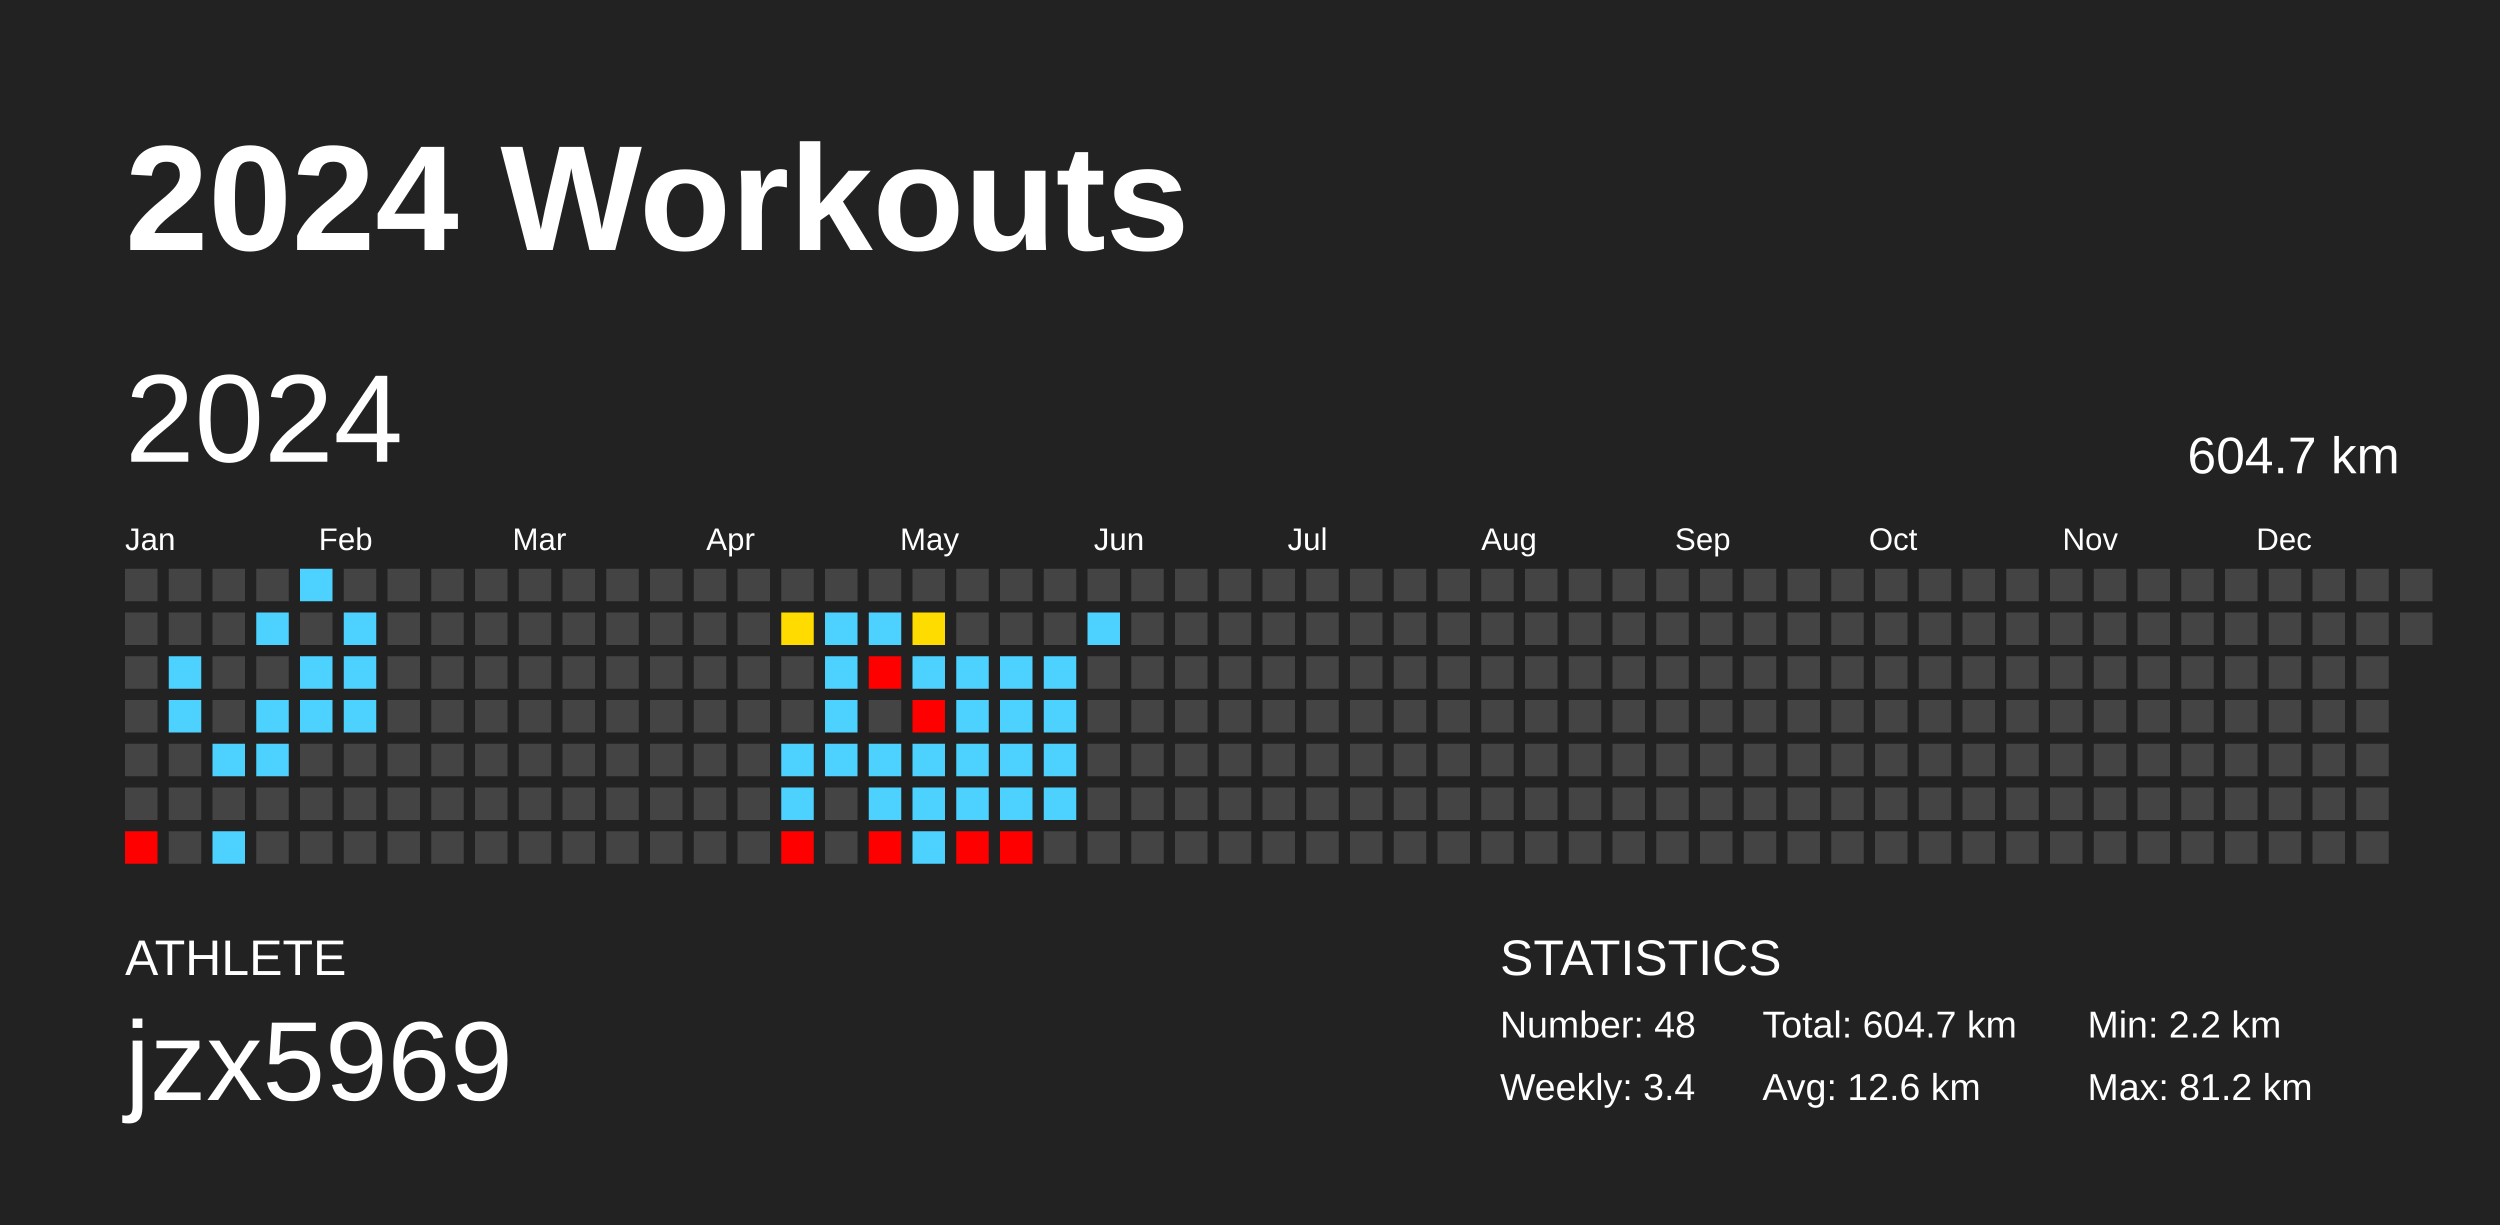
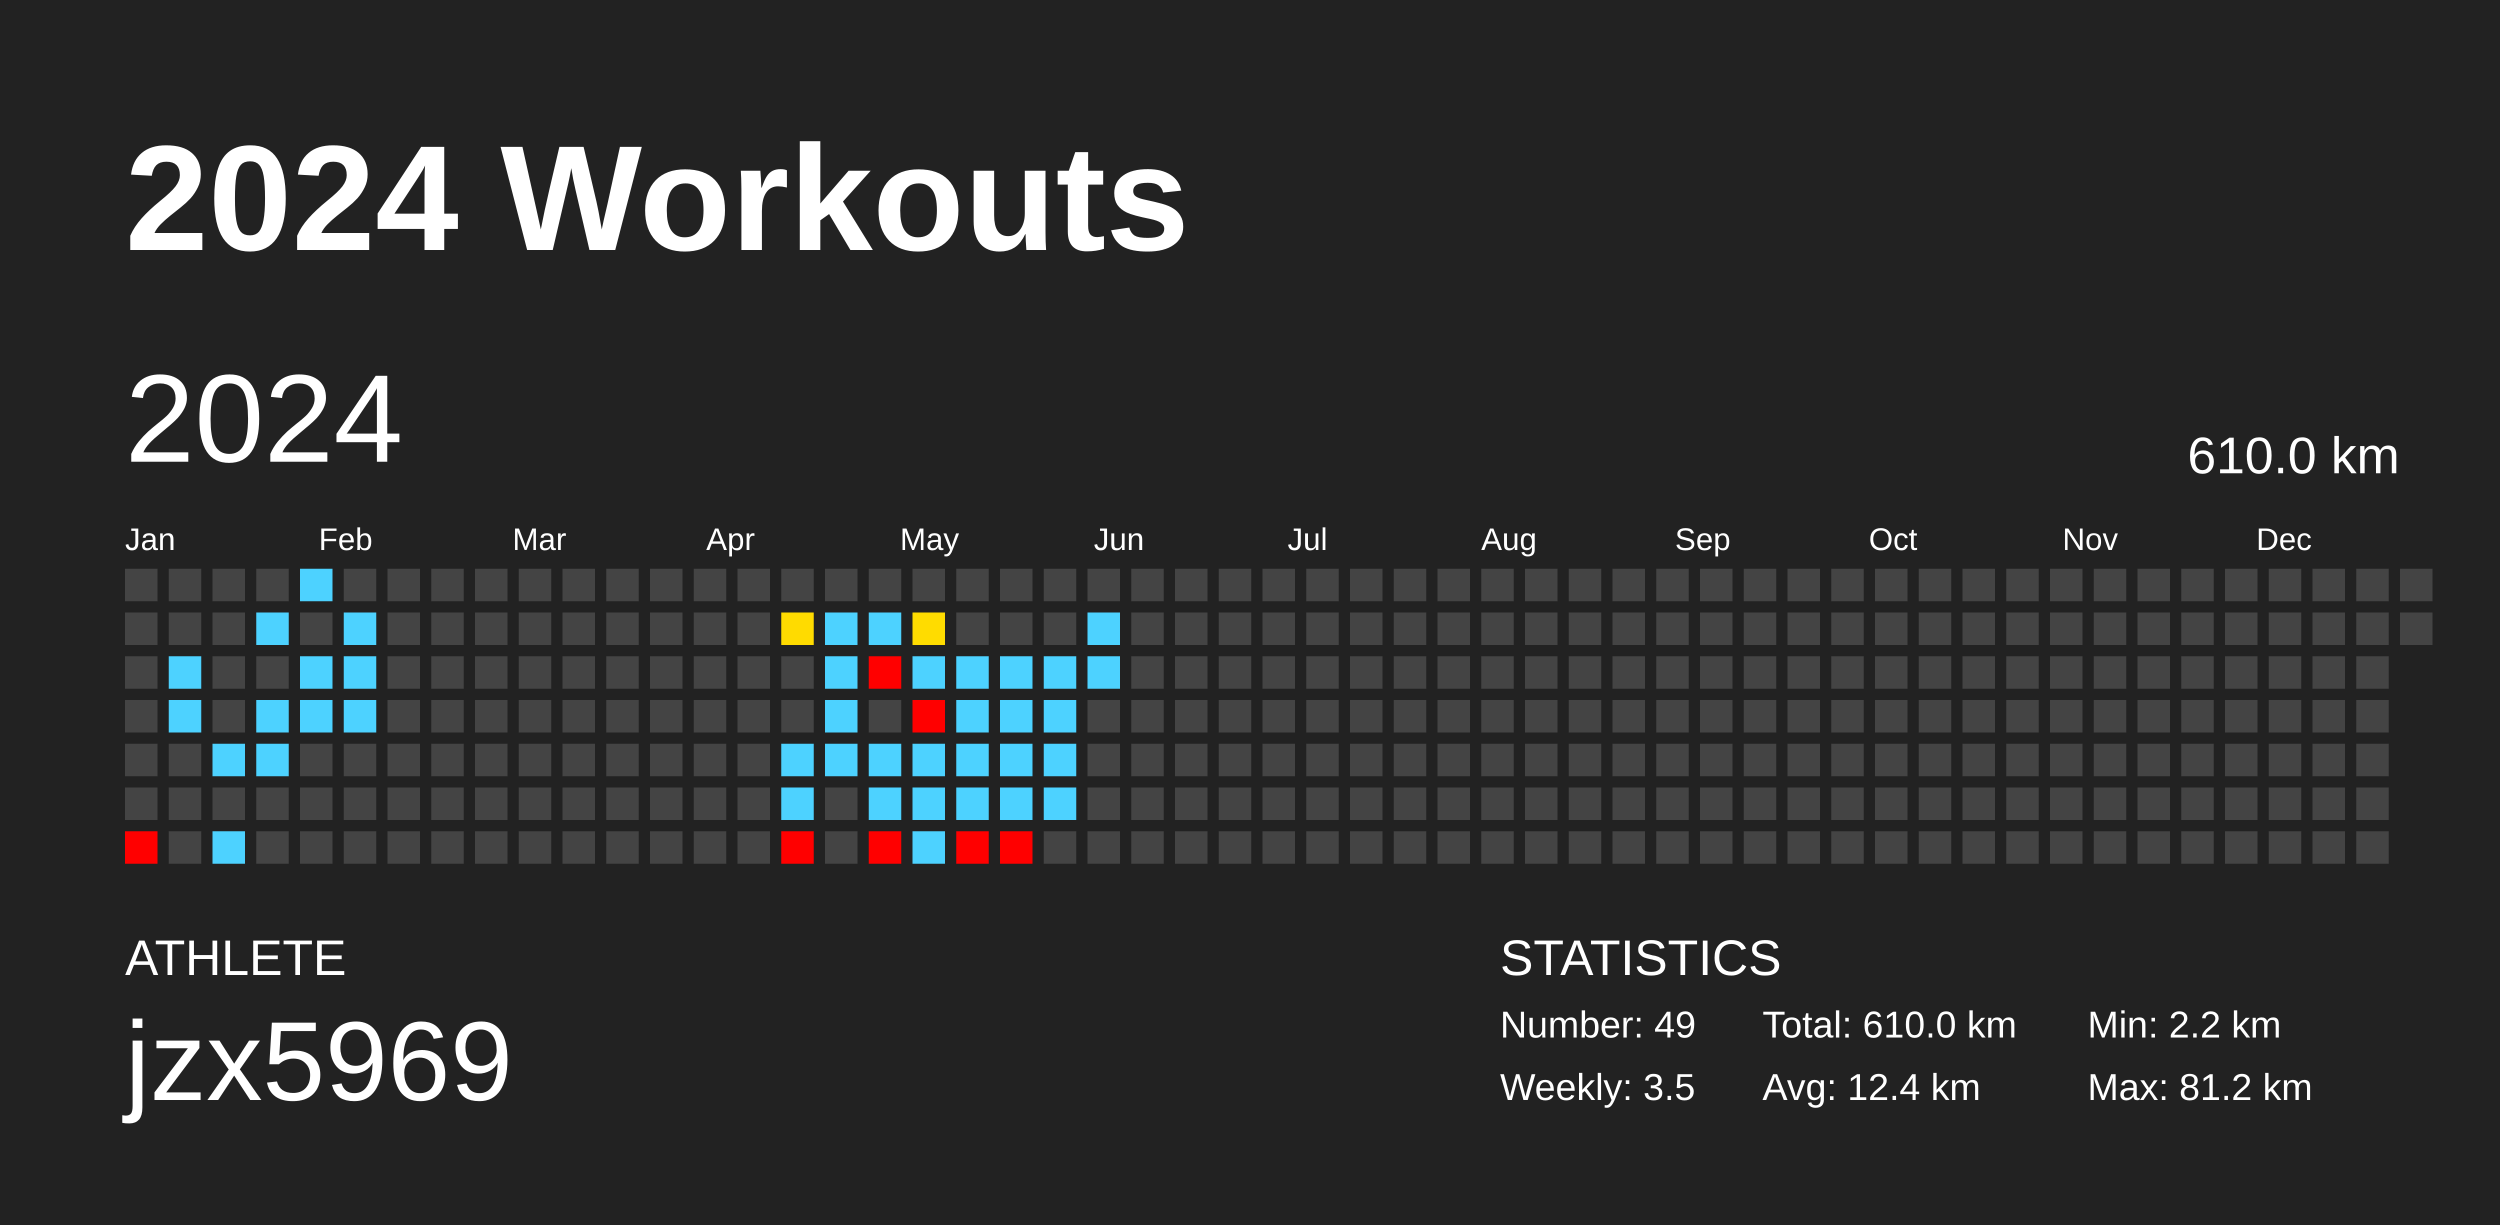
<svg xmlns="http://www.w3.org/2000/svg" baseProfile="full" height="98mm" version="1.1" viewBox="0,0,200,98" width="200mm">
  <defs />
  <rect fill="#222222" height="98" width="200" x="0" y="0" />
  <text fill="#FFFFFF" style="font-size:12px; font-family:Arial; font-weight:bold;" x="10" y="20">2024 Workouts</text>
  <text fill="#FFFFFF" style="font-size:4px; font-family:Arial" x="10" y="78">ATHLETE</text>
  <text fill="#FFFFFF" style="font-size:9px; font-family:Arial" x="10" y="88">jzx5969</text>
  <text fill="#FFFFFF" style="font-size:4px; font-family:Arial" x="120" y="78">STATISTICS</text>
-   <text fill="#FFFFFF" style="font-size:3px; font-family:Arial" x="120" y="83">Number: 48</text>
-   <text fill="#FFFFFF" style="font-size:3px; font-family:Arial" x="120" y="88">Weekly: 3.4</text>
-   <text fill="#FFFFFF" style="font-size:3px; font-family:Arial" x="141" y="83">Total: 604.7 km</text>
-   <text fill="#FFFFFF" style="font-size:3px; font-family:Arial" x="141" y="88">Avg: 12.6 km</text>
+   <text fill="#FFFFFF" style="font-size:3px; font-family:Arial" x="120" y="83">Number: 49</text>
+   <text fill="#FFFFFF" style="font-size:3px; font-family:Arial" x="120" y="88">Weekly: 3.5</text>
+   <text fill="#FFFFFF" style="font-size:3px; font-family:Arial" x="141" y="83">Total: 610.0 km</text>
+   <text fill="#FFFFFF" style="font-size:3px; font-family:Arial" x="141" y="88">Avg: 12.4 km</text>
  <text fill="#FFFFFF" style="font-size:3px; font-family:Arial" x="167" y="83">Min: 2.2 km</text>
  <text fill="#FFFFFF" style="font-size:3px; font-family:Arial" x="167" y="88">Max: 81.2 km</text>
  <text dominant-baseline="hanging" fill="#FFFFFF" style="font-size:10.0px; font-family:Arial;" x="10" y="30">2024</text>
-   <text dominant-baseline="hanging" fill="#FFFFFF" style="font-size:4.125px; font-family:Arial;" x="175" y="35">604.7 km</text>
+   <text dominant-baseline="hanging" fill="#FFFFFF" style="font-size:4.125px; font-family:Arial;" x="175" y="35">610.0 km</text>
  <text fill="#FFFFFF" style="font-size:2.5px; font-family:Arial" x="10.0" y="44">Jan</text>
  <text fill="#FFFFFF" style="font-size:2.5px; font-family:Arial" x="25.5" y="44">Feb</text>
  <text fill="#FFFFFF" style="font-size:2.5px; font-family:Arial" x="41.0" y="44">Mar</text>
  <text fill="#FFFFFF" style="font-size:2.5px; font-family:Arial" x="56.5" y="44">Apr</text>
  <text fill="#FFFFFF" style="font-size:2.5px; font-family:Arial" x="72.0" y="44">May</text>
  <text fill="#FFFFFF" style="font-size:2.5px; font-family:Arial" x="87.5" y="44">Jun</text>
  <text fill="#FFFFFF" style="font-size:2.5px; font-family:Arial" x="103.0" y="44">Jul</text>
  <text fill="#FFFFFF" style="font-size:2.5px; font-family:Arial" x="118.5" y="44">Aug</text>
  <text fill="#FFFFFF" style="font-size:2.5px; font-family:Arial" x="134.0" y="44">Sep</text>
  <text fill="#FFFFFF" style="font-size:2.5px; font-family:Arial" x="149.5" y="44">Oct</text>
  <text fill="#FFFFFF" style="font-size:2.5px; font-family:Arial" x="165.0" y="44">Nov</text>
  <text fill="#FFFFFF" style="font-size:2.5px; font-family:Arial" x="180.5" y="44">Dec</text>
  <rect fill="#444444" height="2.6" width="2.6" x="10.0" y="45.5" />
  <rect fill="#444444" height="2.6" width="2.6" x="10.0" y="49.0" />
  <rect fill="#444444" height="2.6" width="2.6" x="10.0" y="52.5" />
  <rect fill="#444444" height="2.6" width="2.6" x="10.0" y="56.0" />
  <rect fill="#444444" height="2.6" width="2.6" x="10.0" y="59.5" />
  <rect fill="#444444" height="2.6" width="2.6" x="10.0" y="63.0" />
  <rect fill="red" height="2.6" width="2.6" x="10.0" y="66.5" />
  <rect fill="#444444" height="2.6" width="2.6" x="13.5" y="45.5" />
  <rect fill="#444444" height="2.6" width="2.6" x="13.5" y="49.0" />
  <rect fill="#4dd2ff" height="2.6" width="2.6" x="13.5" y="52.5" />
  <rect fill="#4dd2ff" height="2.6" width="2.6" x="13.5" y="56.0" />
  <rect fill="#444444" height="2.6" width="2.6" x="13.5" y="59.5" />
  <rect fill="#444444" height="2.6" width="2.6" x="13.5" y="63.0" />
  <rect fill="#444444" height="2.6" width="2.6" x="13.5" y="66.5" />
  <rect fill="#444444" height="2.6" width="2.6" x="17.0" y="45.5" />
  <rect fill="#444444" height="2.6" width="2.6" x="17.0" y="49.0" />
  <rect fill="#444444" height="2.6" width="2.6" x="17.0" y="52.5" />
  <rect fill="#444444" height="2.6" width="2.6" x="17.0" y="56.0" />
  <rect fill="#4dd2ff" height="2.6" width="2.6" x="17.0" y="59.5" />
  <rect fill="#444444" height="2.6" width="2.6" x="17.0" y="63.0" />
  <rect fill="#4dd2ff" height="2.6" width="2.6" x="17.0" y="66.5" />
  <rect fill="#444444" height="2.6" width="2.6" x="20.5" y="45.5" />
  <rect fill="#4dd2ff" height="2.6" width="2.6" x="20.5" y="49.0" />
  <rect fill="#444444" height="2.6" width="2.6" x="20.5" y="52.5" />
  <rect fill="#4dd2ff" height="2.6" width="2.6" x="20.5" y="56.0" />
  <rect fill="#4dd2ff" height="2.6" width="2.6" x="20.5" y="59.5" />
  <rect fill="#444444" height="2.6" width="2.6" x="20.5" y="63.0" />
  <rect fill="#444444" height="2.6" width="2.6" x="20.5" y="66.5" />
  <rect fill="#4dd2ff" height="2.6" width="2.6" x="24.0" y="45.5" />
  <rect fill="#444444" height="2.6" width="2.6" x="24.0" y="49.0" />
  <rect fill="#4dd2ff" height="2.6" width="2.6" x="24.0" y="52.5" />
  <rect fill="#4dd2ff" height="2.6" width="2.6" x="24.0" y="56.0" />
  <rect fill="#444444" height="2.6" width="2.6" x="24.0" y="59.5" />
  <rect fill="#444444" height="2.6" width="2.6" x="24.0" y="63.0" />
  <rect fill="#444444" height="2.6" width="2.6" x="24.0" y="66.5" />
  <rect fill="#444444" height="2.6" width="2.6" x="27.5" y="45.5" />
  <rect fill="#4dd2ff" height="2.6" width="2.6" x="27.5" y="49.0" />
  <rect fill="#4dd2ff" height="2.6" width="2.6" x="27.5" y="52.5" />
  <rect fill="#4dd2ff" height="2.6" width="2.6" x="27.5" y="56.0" />
  <rect fill="#444444" height="2.6" width="2.6" x="27.5" y="59.5" />
  <rect fill="#444444" height="2.6" width="2.6" x="27.5" y="63.0" />
  <rect fill="#444444" height="2.6" width="2.6" x="27.5" y="66.5" />
  <rect fill="#444444" height="2.6" width="2.6" x="31.0" y="45.5" />
  <rect fill="#444444" height="2.6" width="2.6" x="31.0" y="49.0" />
  <rect fill="#444444" height="2.6" width="2.6" x="31.0" y="52.5" />
  <rect fill="#444444" height="2.6" width="2.6" x="31.0" y="56.0" />
  <rect fill="#444444" height="2.6" width="2.6" x="31.0" y="59.5" />
  <rect fill="#444444" height="2.6" width="2.6" x="31.0" y="63.0" />
  <rect fill="#444444" height="2.6" width="2.6" x="31.0" y="66.5" />
  <rect fill="#444444" height="2.6" width="2.6" x="34.5" y="45.5" />
  <rect fill="#444444" height="2.6" width="2.6" x="34.5" y="49.0" />
  <rect fill="#444444" height="2.6" width="2.6" x="34.5" y="52.5" />
  <rect fill="#444444" height="2.6" width="2.6" x="34.5" y="56.0" />
  <rect fill="#444444" height="2.6" width="2.6" x="34.5" y="59.5" />
  <rect fill="#444444" height="2.6" width="2.6" x="34.5" y="63.0" />
  <rect fill="#444444" height="2.6" width="2.6" x="34.5" y="66.5" />
  <rect fill="#444444" height="2.6" width="2.6" x="38.0" y="45.5" />
  <rect fill="#444444" height="2.6" width="2.6" x="38.0" y="49.0" />
  <rect fill="#444444" height="2.6" width="2.6" x="38.0" y="52.5" />
  <rect fill="#444444" height="2.6" width="2.6" x="38.0" y="56.0" />
  <rect fill="#444444" height="2.6" width="2.6" x="38.0" y="59.5" />
  <rect fill="#444444" height="2.6" width="2.6" x="38.0" y="63.0" />
  <rect fill="#444444" height="2.6" width="2.6" x="38.0" y="66.5" />
  <rect fill="#444444" height="2.6" width="2.6" x="41.5" y="45.5" />
  <rect fill="#444444" height="2.6" width="2.6" x="41.5" y="49.0" />
  <rect fill="#444444" height="2.6" width="2.6" x="41.5" y="52.5" />
  <rect fill="#444444" height="2.6" width="2.6" x="41.5" y="56.0" />
  <rect fill="#444444" height="2.6" width="2.6" x="41.5" y="59.5" />
  <rect fill="#444444" height="2.6" width="2.6" x="41.5" y="63.0" />
  <rect fill="#444444" height="2.6" width="2.6" x="41.5" y="66.5" />
  <rect fill="#444444" height="2.6" width="2.6" x="45.0" y="45.5" />
  <rect fill="#444444" height="2.6" width="2.6" x="45.0" y="49.0" />
  <rect fill="#444444" height="2.6" width="2.6" x="45.0" y="52.5" />
  <rect fill="#444444" height="2.6" width="2.6" x="45.0" y="56.0" />
  <rect fill="#444444" height="2.6" width="2.6" x="45.0" y="59.5" />
  <rect fill="#444444" height="2.6" width="2.6" x="45.0" y="63.0" />
  <rect fill="#444444" height="2.6" width="2.6" x="45.0" y="66.5" />
  <rect fill="#444444" height="2.6" width="2.6" x="48.5" y="45.5" />
  <rect fill="#444444" height="2.6" width="2.6" x="48.5" y="49.0" />
  <rect fill="#444444" height="2.6" width="2.6" x="48.5" y="52.5" />
  <rect fill="#444444" height="2.6" width="2.6" x="48.5" y="56.0" />
  <rect fill="#444444" height="2.6" width="2.6" x="48.5" y="59.5" />
  <rect fill="#444444" height="2.6" width="2.6" x="48.5" y="63.0" />
  <rect fill="#444444" height="2.6" width="2.6" x="48.5" y="66.5" />
  <rect fill="#444444" height="2.6" width="2.6" x="52.0" y="45.5" />
  <rect fill="#444444" height="2.6" width="2.6" x="52.0" y="49.0" />
  <rect fill="#444444" height="2.6" width="2.6" x="52.0" y="52.5" />
  <rect fill="#444444" height="2.6" width="2.6" x="52.0" y="56.0" />
  <rect fill="#444444" height="2.6" width="2.6" x="52.0" y="59.5" />
  <rect fill="#444444" height="2.6" width="2.6" x="52.0" y="63.0" />
  <rect fill="#444444" height="2.6" width="2.6" x="52.0" y="66.5" />
  <rect fill="#444444" height="2.6" width="2.6" x="55.5" y="45.5" />
  <rect fill="#444444" height="2.6" width="2.6" x="55.5" y="49.0" />
  <rect fill="#444444" height="2.6" width="2.6" x="55.5" y="52.5" />
  <rect fill="#444444" height="2.6" width="2.6" x="55.5" y="56.0" />
  <rect fill="#444444" height="2.6" width="2.6" x="55.5" y="59.5" />
  <rect fill="#444444" height="2.6" width="2.6" x="55.5" y="63.0" />
  <rect fill="#444444" height="2.6" width="2.6" x="55.5" y="66.5" />
  <rect fill="#444444" height="2.6" width="2.6" x="59.0" y="45.5" />
  <rect fill="#444444" height="2.6" width="2.6" x="59.0" y="49.0" />
  <rect fill="#444444" height="2.6" width="2.6" x="59.0" y="52.5" />
  <rect fill="#444444" height="2.6" width="2.6" x="59.0" y="56.0" />
  <rect fill="#444444" height="2.6" width="2.6" x="59.0" y="59.5" />
  <rect fill="#444444" height="2.6" width="2.6" x="59.0" y="63.0" />
  <rect fill="#444444" height="2.6" width="2.6" x="59.0" y="66.5" />
  <rect fill="#444444" height="2.6" width="2.6" x="62.5" y="45.5" />
  <rect fill="#ffdb00" height="2.6" width="2.6" x="62.5" y="49.0" />
  <rect fill="#444444" height="2.6" width="2.6" x="62.5" y="52.5" />
  <rect fill="#444444" height="2.6" width="2.6" x="62.5" y="56.0" />
  <rect fill="#4dd2ff" height="2.6" width="2.6" x="62.5" y="59.5" />
  <rect fill="#4dd2ff" height="2.6" width="2.6" x="62.5" y="63.0" />
  <rect fill="red" height="2.6" width="2.6" x="62.5" y="66.5" />
  <rect fill="#444444" height="2.6" width="2.6" x="66.0" y="45.5" />
  <rect fill="#4dd2ff" height="2.6" width="2.6" x="66.0" y="49.0" />
  <rect fill="#4dd2ff" height="2.6" width="2.6" x="66.0" y="52.5" />
  <rect fill="#4dd2ff" height="2.6" width="2.6" x="66.0" y="56.0" />
  <rect fill="#4dd2ff" height="2.6" width="2.6" x="66.0" y="59.5" />
  <rect fill="#444444" height="2.6" width="2.6" x="66.0" y="63.0" />
  <rect fill="#444444" height="2.6" width="2.6" x="66.0" y="66.5" />
  <rect fill="#444444" height="2.6" width="2.6" x="69.5" y="45.5" />
  <rect fill="#4dd2ff" height="2.6" width="2.6" x="69.5" y="49.0" />
  <rect fill="red" height="2.6" width="2.6" x="69.5" y="52.5" />
  <rect fill="#444444" height="2.6" width="2.6" x="69.5" y="56.0" />
  <rect fill="#4dd2ff" height="2.6" width="2.6" x="69.5" y="59.5" />
  <rect fill="#4dd2ff" height="2.6" width="2.6" x="69.5" y="63.0" />
  <rect fill="red" height="2.6" width="2.6" x="69.5" y="66.5" />
  <rect fill="#444444" height="2.6" width="2.6" x="73.0" y="45.5" />
  <rect fill="#ffdc00" height="2.6" width="2.6" x="73.0" y="49.0" />
  <rect fill="#4dd2ff" height="2.6" width="2.6" x="73.0" y="52.5" />
  <rect fill="red" height="2.6" width="2.6" x="73.0" y="56.0" />
  <rect fill="#4dd2ff" height="2.6" width="2.6" x="73.0" y="59.5" />
  <rect fill="#4dd2ff" height="2.6" width="2.6" x="73.0" y="63.0" />
  <rect fill="#4dd2ff" height="2.6" width="2.6" x="73.0" y="66.5" />
  <rect fill="#444444" height="2.6" width="2.6" x="76.5" y="45.5" />
  <rect fill="#444444" height="2.6" width="2.6" x="76.5" y="49.0" />
  <rect fill="#4dd2ff" height="2.6" width="2.6" x="76.5" y="52.5" />
  <rect fill="#4dd2ff" height="2.6" width="2.6" x="76.5" y="56.0" />
  <rect fill="#4dd2ff" height="2.6" width="2.6" x="76.5" y="59.5" />
  <rect fill="#4dd2ff" height="2.6" width="2.6" x="76.5" y="63.0" />
  <rect fill="red" height="2.6" width="2.6" x="76.5" y="66.5" />
  <rect fill="#444444" height="2.6" width="2.6" x="80.0" y="45.5" />
  <rect fill="#444444" height="2.6" width="2.6" x="80.0" y="49.0" />
  <rect fill="#4dd2ff" height="2.6" width="2.6" x="80.0" y="52.5" />
  <rect fill="#4dd2ff" height="2.6" width="2.6" x="80.0" y="56.0" />
  <rect fill="#4dd2ff" height="2.6" width="2.6" x="80.0" y="59.5" />
  <rect fill="#4dd2ff" height="2.6" width="2.6" x="80.0" y="63.0" />
  <rect fill="red" height="2.6" width="2.6" x="80.0" y="66.5" />
  <rect fill="#444444" height="2.6" width="2.6" x="83.5" y="45.5" />
  <rect fill="#444444" height="2.6" width="2.6" x="83.5" y="49.0" />
  <rect fill="#4dd2ff" height="2.6" width="2.6" x="83.5" y="52.5" />
  <rect fill="#4dd2ff" height="2.6" width="2.6" x="83.5" y="56.0" />
  <rect fill="#4dd2ff" height="2.6" width="2.6" x="83.5" y="59.5" />
  <rect fill="#4dd2ff" height="2.6" width="2.6" x="83.5" y="63.0" />
  <rect fill="#444444" height="2.6" width="2.6" x="83.5" y="66.5" />
  <rect fill="#444444" height="2.6" width="2.6" x="87.0" y="45.5" />
  <rect fill="#4dd2ff" height="2.6" width="2.6" x="87.0" y="49.0" />
-   <rect fill="#444444" height="2.6" width="2.6" x="87.0" y="52.5" />
+   <rect fill="#4dd2ff" height="2.6" width="2.6" x="87.0" y="52.5" />
  <rect fill="#444444" height="2.6" width="2.6" x="87.0" y="56.0" />
  <rect fill="#444444" height="2.6" width="2.6" x="87.0" y="59.5" />
  <rect fill="#444444" height="2.6" width="2.6" x="87.0" y="63.0" />
  <rect fill="#444444" height="2.6" width="2.6" x="87.0" y="66.5" />
  <rect fill="#444444" height="2.6" width="2.6" x="90.5" y="45.5" />
  <rect fill="#444444" height="2.6" width="2.6" x="90.5" y="49.0" />
  <rect fill="#444444" height="2.6" width="2.6" x="90.5" y="52.5" />
  <rect fill="#444444" height="2.6" width="2.6" x="90.5" y="56.0" />
  <rect fill="#444444" height="2.6" width="2.6" x="90.5" y="59.5" />
  <rect fill="#444444" height="2.6" width="2.6" x="90.5" y="63.0" />
  <rect fill="#444444" height="2.6" width="2.6" x="90.5" y="66.5" />
  <rect fill="#444444" height="2.6" width="2.6" x="94.0" y="45.5" />
  <rect fill="#444444" height="2.6" width="2.6" x="94.0" y="49.0" />
  <rect fill="#444444" height="2.6" width="2.6" x="94.0" y="52.5" />
  <rect fill="#444444" height="2.6" width="2.6" x="94.0" y="56.0" />
  <rect fill="#444444" height="2.6" width="2.6" x="94.0" y="59.5" />
  <rect fill="#444444" height="2.6" width="2.6" x="94.0" y="63.0" />
  <rect fill="#444444" height="2.6" width="2.6" x="94.0" y="66.5" />
  <rect fill="#444444" height="2.6" width="2.6" x="97.5" y="45.5" />
  <rect fill="#444444" height="2.6" width="2.6" x="97.5" y="49.0" />
  <rect fill="#444444" height="2.6" width="2.6" x="97.5" y="52.5" />
  <rect fill="#444444" height="2.6" width="2.6" x="97.5" y="56.0" />
  <rect fill="#444444" height="2.6" width="2.6" x="97.5" y="59.5" />
  <rect fill="#444444" height="2.6" width="2.6" x="97.5" y="63.0" />
  <rect fill="#444444" height="2.6" width="2.6" x="97.5" y="66.5" />
  <rect fill="#444444" height="2.6" width="2.6" x="101.0" y="45.5" />
  <rect fill="#444444" height="2.6" width="2.6" x="101.0" y="49.0" />
  <rect fill="#444444" height="2.6" width="2.6" x="101.0" y="52.5" />
  <rect fill="#444444" height="2.6" width="2.6" x="101.0" y="56.0" />
  <rect fill="#444444" height="2.6" width="2.6" x="101.0" y="59.5" />
  <rect fill="#444444" height="2.6" width="2.6" x="101.0" y="63.0" />
  <rect fill="#444444" height="2.6" width="2.6" x="101.0" y="66.5" />
  <rect fill="#444444" height="2.6" width="2.6" x="104.5" y="45.5" />
  <rect fill="#444444" height="2.6" width="2.6" x="104.5" y="49.0" />
  <rect fill="#444444" height="2.6" width="2.6" x="104.5" y="52.5" />
  <rect fill="#444444" height="2.6" width="2.6" x="104.5" y="56.0" />
  <rect fill="#444444" height="2.6" width="2.6" x="104.5" y="59.5" />
  <rect fill="#444444" height="2.6" width="2.6" x="104.5" y="63.0" />
  <rect fill="#444444" height="2.6" width="2.6" x="104.5" y="66.5" />
  <rect fill="#444444" height="2.6" width="2.6" x="108.0" y="45.5" />
  <rect fill="#444444" height="2.6" width="2.6" x="108.0" y="49.0" />
  <rect fill="#444444" height="2.6" width="2.6" x="108.0" y="52.5" />
  <rect fill="#444444" height="2.6" width="2.6" x="108.0" y="56.0" />
  <rect fill="#444444" height="2.6" width="2.6" x="108.0" y="59.5" />
  <rect fill="#444444" height="2.6" width="2.6" x="108.0" y="63.0" />
  <rect fill="#444444" height="2.6" width="2.6" x="108.0" y="66.5" />
  <rect fill="#444444" height="2.6" width="2.6" x="111.5" y="45.5" />
  <rect fill="#444444" height="2.6" width="2.6" x="111.5" y="49.0" />
  <rect fill="#444444" height="2.6" width="2.6" x="111.5" y="52.5" />
  <rect fill="#444444" height="2.6" width="2.6" x="111.5" y="56.0" />
  <rect fill="#444444" height="2.6" width="2.6" x="111.5" y="59.5" />
  <rect fill="#444444" height="2.6" width="2.6" x="111.5" y="63.0" />
  <rect fill="#444444" height="2.6" width="2.6" x="111.5" y="66.5" />
  <rect fill="#444444" height="2.6" width="2.6" x="115.0" y="45.5" />
  <rect fill="#444444" height="2.6" width="2.6" x="115.0" y="49.0" />
  <rect fill="#444444" height="2.6" width="2.6" x="115.0" y="52.5" />
  <rect fill="#444444" height="2.6" width="2.6" x="115.0" y="56.0" />
  <rect fill="#444444" height="2.6" width="2.6" x="115.0" y="59.5" />
  <rect fill="#444444" height="2.6" width="2.6" x="115.0" y="63.0" />
  <rect fill="#444444" height="2.6" width="2.6" x="115.0" y="66.5" />
  <rect fill="#444444" height="2.6" width="2.6" x="118.5" y="45.5" />
  <rect fill="#444444" height="2.6" width="2.6" x="118.5" y="49.0" />
  <rect fill="#444444" height="2.6" width="2.6" x="118.5" y="52.5" />
  <rect fill="#444444" height="2.6" width="2.6" x="118.5" y="56.0" />
  <rect fill="#444444" height="2.6" width="2.6" x="118.5" y="59.5" />
  <rect fill="#444444" height="2.6" width="2.6" x="118.5" y="63.0" />
  <rect fill="#444444" height="2.6" width="2.6" x="118.5" y="66.5" />
  <rect fill="#444444" height="2.6" width="2.6" x="122.0" y="45.5" />
  <rect fill="#444444" height="2.6" width="2.6" x="122.0" y="49.0" />
  <rect fill="#444444" height="2.6" width="2.6" x="122.0" y="52.5" />
  <rect fill="#444444" height="2.6" width="2.6" x="122.0" y="56.0" />
  <rect fill="#444444" height="2.6" width="2.6" x="122.0" y="59.5" />
  <rect fill="#444444" height="2.6" width="2.6" x="122.0" y="63.0" />
  <rect fill="#444444" height="2.6" width="2.6" x="122.0" y="66.5" />
  <rect fill="#444444" height="2.6" width="2.6" x="125.5" y="45.5" />
  <rect fill="#444444" height="2.6" width="2.6" x="125.5" y="49.0" />
  <rect fill="#444444" height="2.6" width="2.6" x="125.5" y="52.5" />
  <rect fill="#444444" height="2.6" width="2.6" x="125.5" y="56.0" />
  <rect fill="#444444" height="2.6" width="2.6" x="125.5" y="59.5" />
  <rect fill="#444444" height="2.6" width="2.6" x="125.5" y="63.0" />
  <rect fill="#444444" height="2.6" width="2.6" x="125.5" y="66.5" />
  <rect fill="#444444" height="2.6" width="2.6" x="129.0" y="45.5" />
  <rect fill="#444444" height="2.6" width="2.6" x="129.0" y="49.0" />
  <rect fill="#444444" height="2.6" width="2.6" x="129.0" y="52.5" />
  <rect fill="#444444" height="2.6" width="2.6" x="129.0" y="56.0" />
  <rect fill="#444444" height="2.6" width="2.6" x="129.0" y="59.5" />
  <rect fill="#444444" height="2.6" width="2.6" x="129.0" y="63.0" />
  <rect fill="#444444" height="2.6" width="2.6" x="129.0" y="66.5" />
  <rect fill="#444444" height="2.6" width="2.6" x="132.5" y="45.5" />
  <rect fill="#444444" height="2.6" width="2.6" x="132.5" y="49.0" />
  <rect fill="#444444" height="2.6" width="2.6" x="132.5" y="52.5" />
  <rect fill="#444444" height="2.6" width="2.6" x="132.5" y="56.0" />
  <rect fill="#444444" height="2.6" width="2.6" x="132.5" y="59.5" />
  <rect fill="#444444" height="2.6" width="2.6" x="132.5" y="63.0" />
  <rect fill="#444444" height="2.6" width="2.6" x="132.5" y="66.5" />
  <rect fill="#444444" height="2.6" width="2.6" x="136.0" y="45.5" />
  <rect fill="#444444" height="2.6" width="2.6" x="136.0" y="49.0" />
  <rect fill="#444444" height="2.6" width="2.6" x="136.0" y="52.5" />
  <rect fill="#444444" height="2.6" width="2.6" x="136.0" y="56.0" />
  <rect fill="#444444" height="2.6" width="2.6" x="136.0" y="59.5" />
  <rect fill="#444444" height="2.6" width="2.6" x="136.0" y="63.0" />
  <rect fill="#444444" height="2.6" width="2.6" x="136.0" y="66.5" />
  <rect fill="#444444" height="2.6" width="2.6" x="139.5" y="45.5" />
  <rect fill="#444444" height="2.6" width="2.6" x="139.5" y="49.0" />
  <rect fill="#444444" height="2.6" width="2.6" x="139.5" y="52.5" />
  <rect fill="#444444" height="2.6" width="2.6" x="139.5" y="56.0" />
  <rect fill="#444444" height="2.6" width="2.6" x="139.5" y="59.5" />
  <rect fill="#444444" height="2.6" width="2.6" x="139.5" y="63.0" />
  <rect fill="#444444" height="2.6" width="2.6" x="139.5" y="66.5" />
  <rect fill="#444444" height="2.6" width="2.6" x="143.0" y="45.5" />
  <rect fill="#444444" height="2.6" width="2.6" x="143.0" y="49.0" />
  <rect fill="#444444" height="2.6" width="2.6" x="143.0" y="52.5" />
  <rect fill="#444444" height="2.6" width="2.6" x="143.0" y="56.0" />
  <rect fill="#444444" height="2.6" width="2.6" x="143.0" y="59.5" />
  <rect fill="#444444" height="2.6" width="2.6" x="143.0" y="63.0" />
  <rect fill="#444444" height="2.6" width="2.6" x="143.0" y="66.5" />
  <rect fill="#444444" height="2.6" width="2.6" x="146.5" y="45.5" />
  <rect fill="#444444" height="2.6" width="2.6" x="146.5" y="49.0" />
  <rect fill="#444444" height="2.6" width="2.6" x="146.5" y="52.5" />
  <rect fill="#444444" height="2.6" width="2.6" x="146.5" y="56.0" />
  <rect fill="#444444" height="2.6" width="2.6" x="146.5" y="59.5" />
  <rect fill="#444444" height="2.6" width="2.6" x="146.5" y="63.0" />
  <rect fill="#444444" height="2.6" width="2.6" x="146.5" y="66.5" />
  <rect fill="#444444" height="2.6" width="2.6" x="150.0" y="45.5" />
  <rect fill="#444444" height="2.6" width="2.6" x="150.0" y="49.0" />
  <rect fill="#444444" height="2.6" width="2.6" x="150.0" y="52.5" />
  <rect fill="#444444" height="2.6" width="2.6" x="150.0" y="56.0" />
  <rect fill="#444444" height="2.6" width="2.6" x="150.0" y="59.5" />
  <rect fill="#444444" height="2.6" width="2.6" x="150.0" y="63.0" />
  <rect fill="#444444" height="2.6" width="2.6" x="150.0" y="66.5" />
  <rect fill="#444444" height="2.6" width="2.6" x="153.5" y="45.5" />
  <rect fill="#444444" height="2.6" width="2.6" x="153.5" y="49.0" />
  <rect fill="#444444" height="2.6" width="2.6" x="153.5" y="52.5" />
  <rect fill="#444444" height="2.6" width="2.6" x="153.5" y="56.0" />
  <rect fill="#444444" height="2.6" width="2.6" x="153.5" y="59.5" />
  <rect fill="#444444" height="2.6" width="2.6" x="153.5" y="63.0" />
  <rect fill="#444444" height="2.6" width="2.6" x="153.5" y="66.5" />
  <rect fill="#444444" height="2.6" width="2.6" x="157.0" y="45.5" />
  <rect fill="#444444" height="2.6" width="2.6" x="157.0" y="49.0" />
  <rect fill="#444444" height="2.6" width="2.6" x="157.0" y="52.5" />
  <rect fill="#444444" height="2.6" width="2.6" x="157.0" y="56.0" />
  <rect fill="#444444" height="2.6" width="2.6" x="157.0" y="59.5" />
  <rect fill="#444444" height="2.6" width="2.6" x="157.0" y="63.0" />
  <rect fill="#444444" height="2.6" width="2.6" x="157.0" y="66.5" />
  <rect fill="#444444" height="2.6" width="2.6" x="160.5" y="45.5" />
  <rect fill="#444444" height="2.6" width="2.6" x="160.5" y="49.0" />
  <rect fill="#444444" height="2.6" width="2.6" x="160.5" y="52.5" />
  <rect fill="#444444" height="2.6" width="2.6" x="160.5" y="56.0" />
  <rect fill="#444444" height="2.6" width="2.6" x="160.5" y="59.5" />
  <rect fill="#444444" height="2.6" width="2.6" x="160.5" y="63.0" />
  <rect fill="#444444" height="2.6" width="2.6" x="160.5" y="66.5" />
  <rect fill="#444444" height="2.6" width="2.6" x="164.0" y="45.5" />
  <rect fill="#444444" height="2.6" width="2.6" x="164.0" y="49.0" />
  <rect fill="#444444" height="2.6" width="2.6" x="164.0" y="52.5" />
  <rect fill="#444444" height="2.6" width="2.6" x="164.0" y="56.0" />
  <rect fill="#444444" height="2.6" width="2.6" x="164.0" y="59.5" />
  <rect fill="#444444" height="2.6" width="2.6" x="164.0" y="63.0" />
  <rect fill="#444444" height="2.6" width="2.6" x="164.0" y="66.5" />
  <rect fill="#444444" height="2.6" width="2.6" x="167.5" y="45.5" />
  <rect fill="#444444" height="2.6" width="2.6" x="167.5" y="49.0" />
  <rect fill="#444444" height="2.6" width="2.6" x="167.5" y="52.5" />
  <rect fill="#444444" height="2.6" width="2.6" x="167.5" y="56.0" />
  <rect fill="#444444" height="2.6" width="2.6" x="167.5" y="59.5" />
  <rect fill="#444444" height="2.6" width="2.6" x="167.5" y="63.0" />
  <rect fill="#444444" height="2.6" width="2.6" x="167.5" y="66.5" />
  <rect fill="#444444" height="2.6" width="2.6" x="171.0" y="45.5" />
  <rect fill="#444444" height="2.6" width="2.6" x="171.0" y="49.0" />
  <rect fill="#444444" height="2.6" width="2.6" x="171.0" y="52.5" />
  <rect fill="#444444" height="2.6" width="2.6" x="171.0" y="56.0" />
  <rect fill="#444444" height="2.6" width="2.6" x="171.0" y="59.5" />
  <rect fill="#444444" height="2.6" width="2.6" x="171.0" y="63.0" />
  <rect fill="#444444" height="2.6" width="2.6" x="171.0" y="66.5" />
  <rect fill="#444444" height="2.6" width="2.6" x="174.5" y="45.5" />
  <rect fill="#444444" height="2.6" width="2.6" x="174.5" y="49.0" />
  <rect fill="#444444" height="2.6" width="2.6" x="174.5" y="52.5" />
  <rect fill="#444444" height="2.6" width="2.6" x="174.5" y="56.0" />
  <rect fill="#444444" height="2.6" width="2.6" x="174.5" y="59.5" />
  <rect fill="#444444" height="2.6" width="2.6" x="174.5" y="63.0" />
  <rect fill="#444444" height="2.6" width="2.6" x="174.5" y="66.5" />
  <rect fill="#444444" height="2.6" width="2.6" x="178.0" y="45.5" />
  <rect fill="#444444" height="2.6" width="2.6" x="178.0" y="49.0" />
  <rect fill="#444444" height="2.6" width="2.6" x="178.0" y="52.5" />
  <rect fill="#444444" height="2.6" width="2.6" x="178.0" y="56.0" />
  <rect fill="#444444" height="2.6" width="2.6" x="178.0" y="59.5" />
  <rect fill="#444444" height="2.6" width="2.6" x="178.0" y="63.0" />
  <rect fill="#444444" height="2.6" width="2.6" x="178.0" y="66.5" />
  <rect fill="#444444" height="2.6" width="2.6" x="181.5" y="45.5" />
  <rect fill="#444444" height="2.6" width="2.6" x="181.5" y="49.0" />
  <rect fill="#444444" height="2.6" width="2.6" x="181.5" y="52.5" />
  <rect fill="#444444" height="2.6" width="2.6" x="181.5" y="56.0" />
  <rect fill="#444444" height="2.6" width="2.6" x="181.5" y="59.5" />
  <rect fill="#444444" height="2.6" width="2.6" x="181.5" y="63.0" />
  <rect fill="#444444" height="2.6" width="2.6" x="181.5" y="66.5" />
  <rect fill="#444444" height="2.6" width="2.6" x="185.0" y="45.5" />
  <rect fill="#444444" height="2.6" width="2.6" x="185.0" y="49.0" />
  <rect fill="#444444" height="2.6" width="2.6" x="185.0" y="52.5" />
  <rect fill="#444444" height="2.6" width="2.6" x="185.0" y="56.0" />
  <rect fill="#444444" height="2.6" width="2.6" x="185.0" y="59.5" />
  <rect fill="#444444" height="2.6" width="2.6" x="185.0" y="63.0" />
  <rect fill="#444444" height="2.6" width="2.6" x="185.0" y="66.5" />
  <rect fill="#444444" height="2.6" width="2.6" x="188.5" y="45.5" />
  <rect fill="#444444" height="2.6" width="2.6" x="188.5" y="49.0" />
  <rect fill="#444444" height="2.6" width="2.6" x="188.5" y="52.5" />
  <rect fill="#444444" height="2.6" width="2.6" x="188.5" y="56.0" />
  <rect fill="#444444" height="2.6" width="2.6" x="188.5" y="59.5" />
  <rect fill="#444444" height="2.6" width="2.6" x="188.5" y="63.0" />
  <rect fill="#444444" height="2.6" width="2.6" x="188.5" y="66.5" />
  <rect fill="#444444" height="2.6" width="2.6" x="192.0" y="45.5" />
  <rect fill="#444444" height="2.6" width="2.6" x="192.0" y="49.0" />
</svg>
